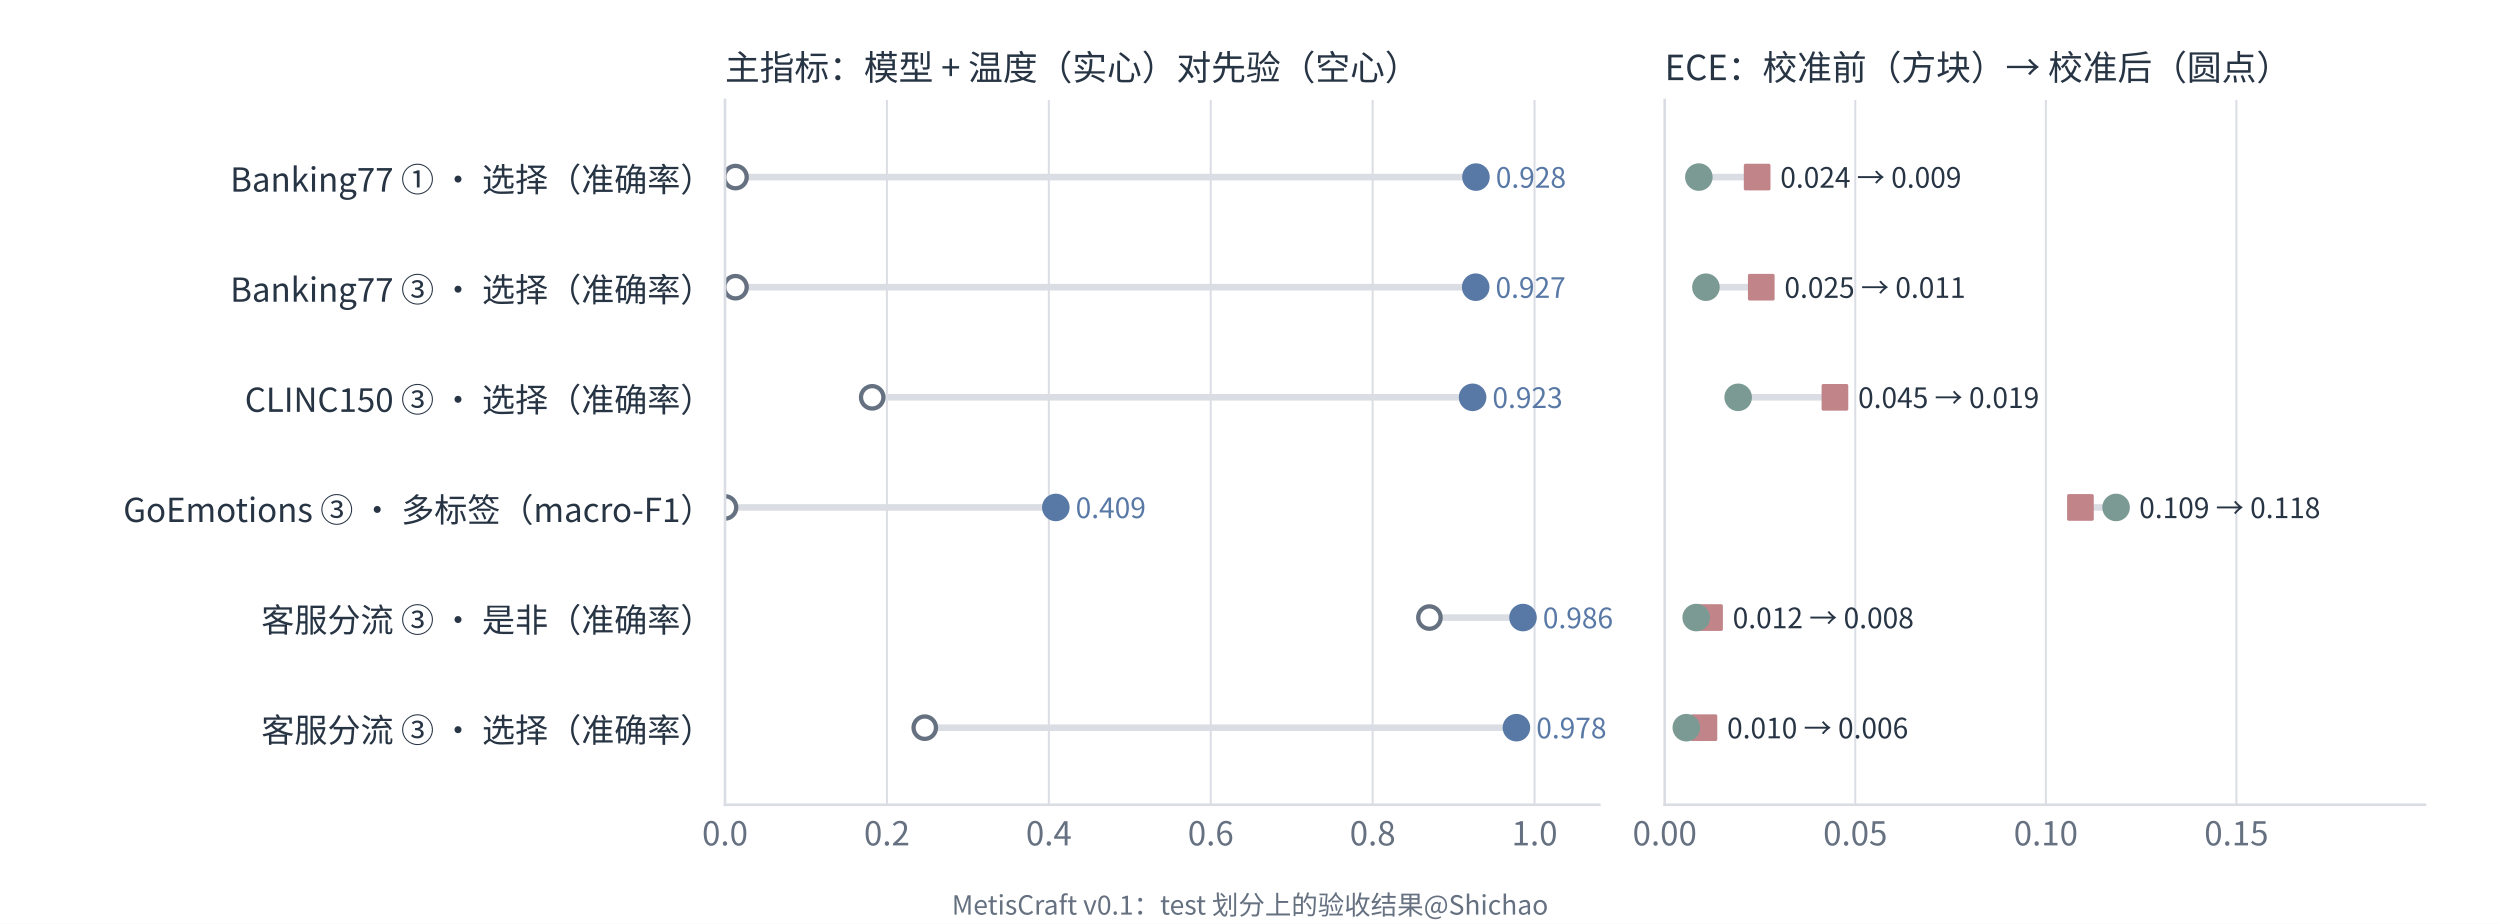
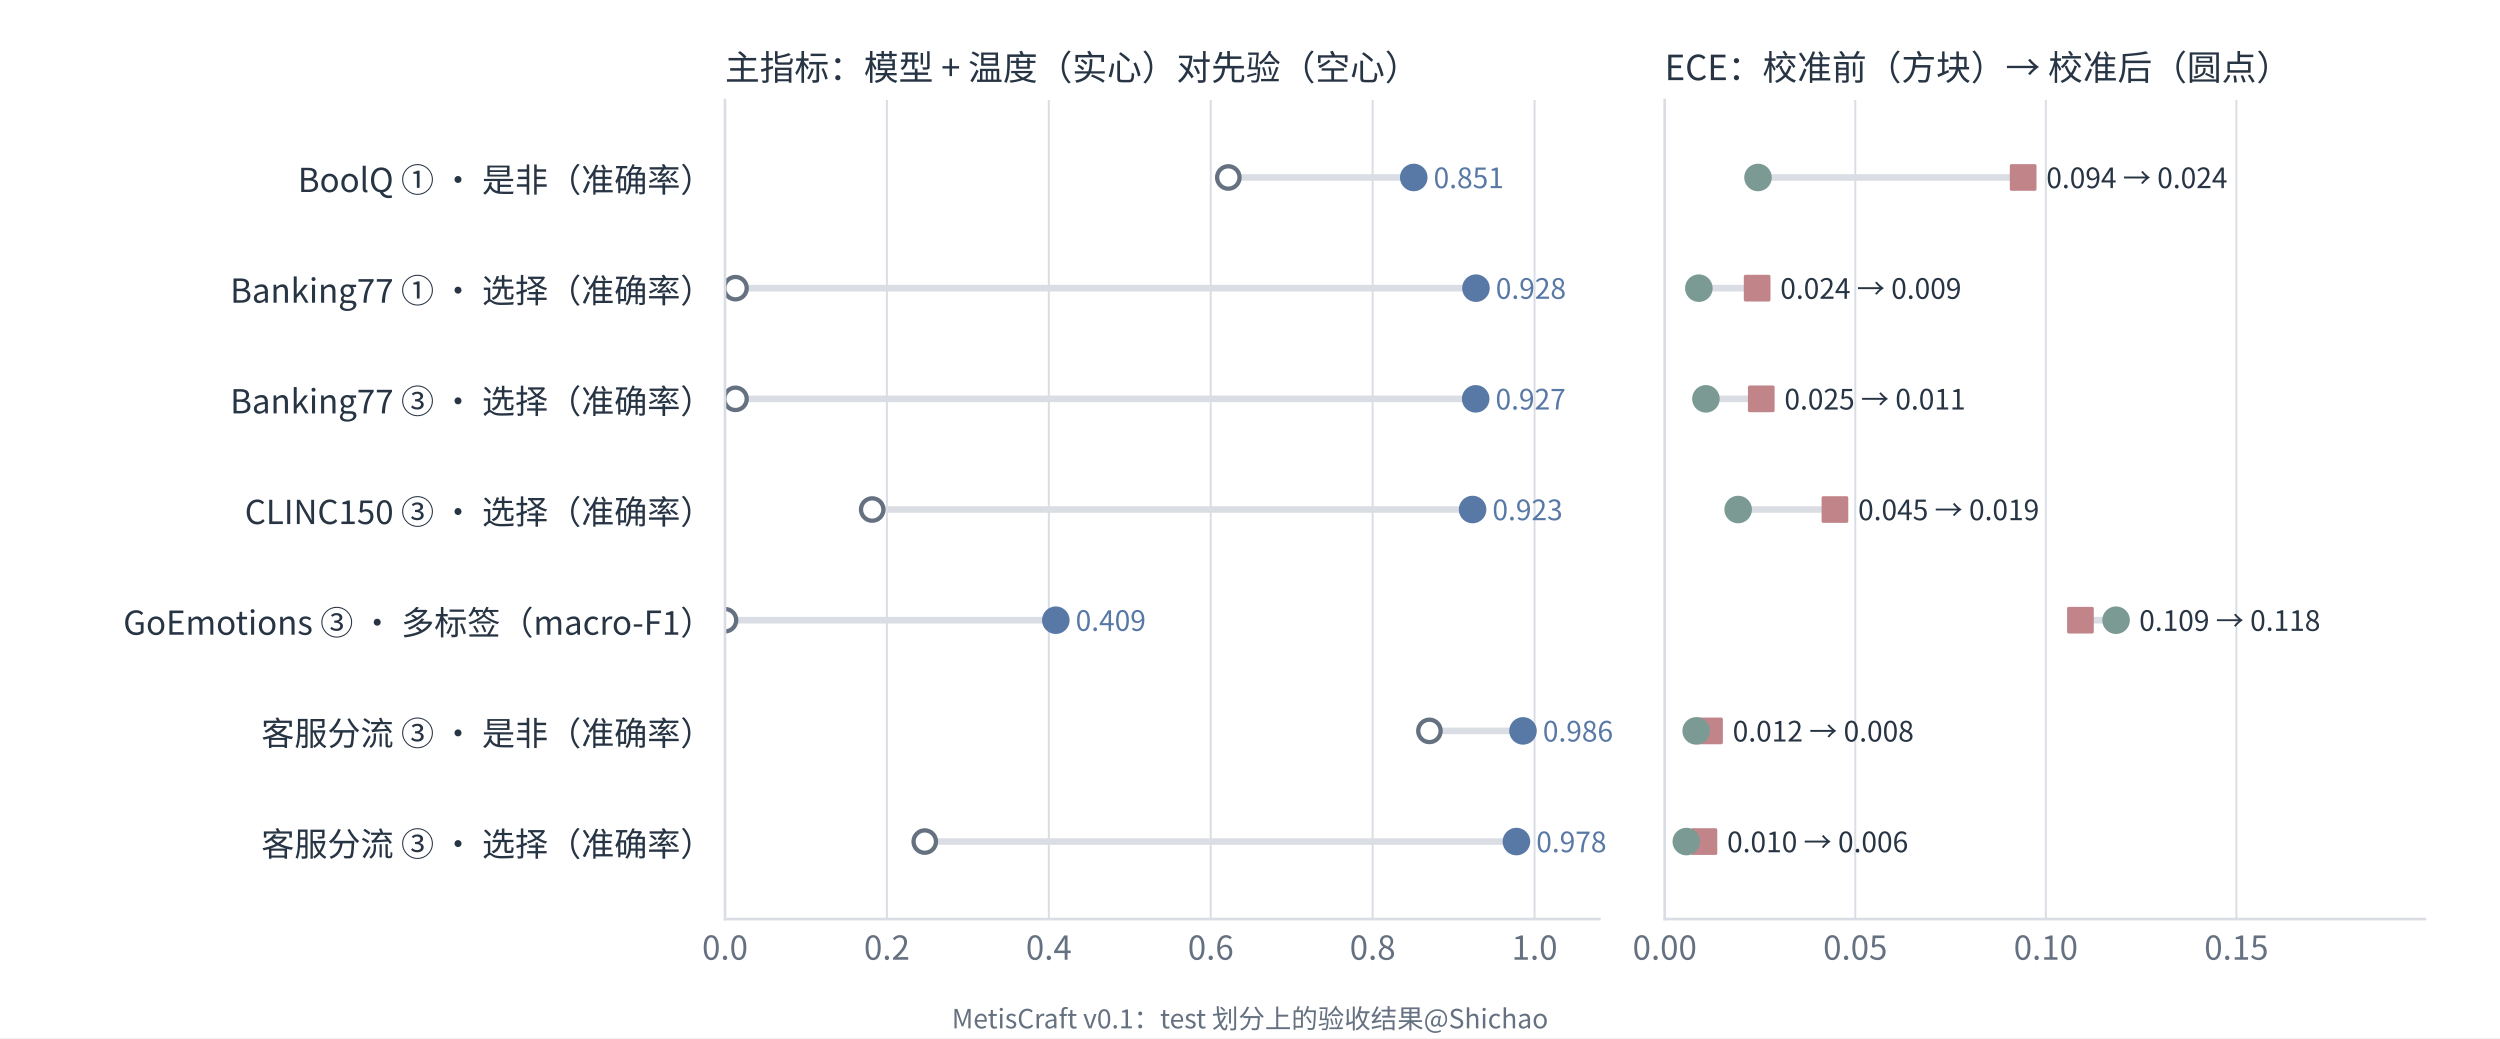
- <svg xmlns="http://www.w3.org/2000/svg" xmlns:xlink="http://www.w3.org/1999/xlink" width="756pt" height="279.36pt" viewBox="0 0 756 279.36" version="1.1">
+ <svg xmlns="http://www.w3.org/2000/svg" xmlns:xlink="http://www.w3.org/1999/xlink" width="756pt" height="313.92pt" viewBox="0 0 756 313.92" version="1.1">
  <defs>
    <style type="text/css">*{stroke-linejoin: round; stroke-linecap: butt}</style>
  </defs>
  <g id="figure_1">
    <g id="patch_1">
-       <path d="M 0 279.36  L 756 279.36  L 756 0  L 0 0  z " style="fill: #ffffff" />
+       <path d="M 0 313.92  L 756 313.92  L 756 0  L 0 0  z " style="fill: #ffffff" />
    </g>
    <g id="axes_1">
      <g id="patch_2">
-         <path d="M 219.24 243.36  L 483.637 243.36  L 483.637 30.24  L 219.24 30.24  z " style="fill: #ffffff" />
+         <path d="M 219.24 277.92  L 483.637 277.92  L 483.637 30.24  L 219.24 30.24  z " style="fill: #ffffff" />
      </g>
      <g id="matplotlib.axis_1">
        <g id="xtick_1">
          <g id="line2d_1">
-             <path d="M 219.24 243.36  L 219.24 30.24  " clip-path="url(#pab8db6aecc)" style="fill: none; stroke: #dadde3; stroke-width: 0.6; stroke-linecap: square" />
+             <path d="M 219.24 277.92  L 219.24 30.24  " clip-path="url(#p9acfc65385)" style="fill: none; stroke: #dadde3; stroke-width: 0.6; stroke-linecap: square" />
          </g>
          <g id="line2d_2" />
          <g id="text_1">
-             <text style="font-size: 10px; font-family: 'Noto Sans CJK SC'; text-anchor: middle; fill: #657080" x="219.24" y="255.66" transform="rotate(-0 219.24 255.66)">0.0</text>
+             <text style="font-size: 10px; font-family: 'Noto Sans CJK SC'; text-anchor: middle; fill: #657080" x="219.24" y="290.22" transform="rotate(-0 219.24 290.22)">0.0</text>
          </g>
        </g>
        <g id="xtick_2">
          <g id="line2d_3">
-             <path d="M 268.202 243.36  L 268.202 30.24  " clip-path="url(#pab8db6aecc)" style="fill: none; stroke: #dadde3; stroke-width: 0.6; stroke-linecap: square" />
+             <path d="M 268.202 277.92  L 268.202 30.24  " clip-path="url(#p9acfc65385)" style="fill: none; stroke: #dadde3; stroke-width: 0.6; stroke-linecap: square" />
          </g>
          <g id="line2d_4" />
          <g id="text_2">
-             <text style="font-size: 10px; font-family: 'Noto Sans CJK SC'; text-anchor: middle; fill: #657080" x="268.202" y="255.66" transform="rotate(-0 268.2024 255.66)">0.2</text>
+             <text style="font-size: 10px; font-family: 'Noto Sans CJK SC'; text-anchor: middle; fill: #657080" x="268.202" y="290.22" transform="rotate(-0 268.2024 290.22)">0.2</text>
          </g>
        </g>
        <g id="xtick_3">
          <g id="line2d_5">
-             <path d="M 317.165 243.36  L 317.165 30.24  " clip-path="url(#pab8db6aecc)" style="fill: none; stroke: #dadde3; stroke-width: 0.6; stroke-linecap: square" />
+             <path d="M 317.165 277.92  L 317.165 30.24  " clip-path="url(#p9acfc65385)" style="fill: none; stroke: #dadde3; stroke-width: 0.6; stroke-linecap: square" />
          </g>
          <g id="line2d_6" />
          <g id="text_3">
-             <text style="font-size: 10px; font-family: 'Noto Sans CJK SC'; text-anchor: middle; fill: #657080" x="317.165" y="255.66" transform="rotate(-0 317.1649 255.66)">0.4</text>
+             <text style="font-size: 10px; font-family: 'Noto Sans CJK SC'; text-anchor: middle; fill: #657080" x="317.165" y="290.22" transform="rotate(-0 317.1649 290.22)">0.4</text>
          </g>
        </g>
        <g id="xtick_4">
          <g id="line2d_7">
-             <path d="M 366.127 243.36  L 366.127 30.24  " clip-path="url(#pab8db6aecc)" style="fill: none; stroke: #dadde3; stroke-width: 0.6; stroke-linecap: square" />
+             <path d="M 366.127 277.92  L 366.127 30.24  " clip-path="url(#p9acfc65385)" style="fill: none; stroke: #dadde3; stroke-width: 0.6; stroke-linecap: square" />
          </g>
          <g id="line2d_8" />
          <g id="text_4">
-             <text style="font-size: 10px; font-family: 'Noto Sans CJK SC'; text-anchor: middle; fill: #657080" x="366.127" y="255.66" transform="rotate(-0 366.1273 255.66)">0.6</text>
+             <text style="font-size: 10px; font-family: 'Noto Sans CJK SC'; text-anchor: middle; fill: #657080" x="366.127" y="290.22" transform="rotate(-0 366.1273 290.22)">0.6</text>
          </g>
        </g>
        <g id="xtick_5">
          <g id="line2d_9">
-             <path d="M 415.09 243.36  L 415.09 30.24  " clip-path="url(#pab8db6aecc)" style="fill: none; stroke: #dadde3; stroke-width: 0.6; stroke-linecap: square" />
+             <path d="M 415.09 277.92  L 415.09 30.24  " clip-path="url(#p9acfc65385)" style="fill: none; stroke: #dadde3; stroke-width: 0.6; stroke-linecap: square" />
          </g>
          <g id="line2d_10" />
          <g id="text_5">
-             <text style="font-size: 10px; font-family: 'Noto Sans CJK SC'; text-anchor: middle; fill: #657080" x="415.09" y="255.66" transform="rotate(-0 415.0897 255.66)">0.8</text>
+             <text style="font-size: 10px; font-family: 'Noto Sans CJK SC'; text-anchor: middle; fill: #657080" x="415.09" y="290.22" transform="rotate(-0 415.0897 290.22)">0.8</text>
          </g>
        </g>
        <g id="xtick_6">
          <g id="line2d_11">
-             <path d="M 464.052 243.36  L 464.052 30.24  " clip-path="url(#pab8db6aecc)" style="fill: none; stroke: #dadde3; stroke-width: 0.6; stroke-linecap: square" />
+             <path d="M 464.052 277.92  L 464.052 30.24  " clip-path="url(#p9acfc65385)" style="fill: none; stroke: #dadde3; stroke-width: 0.6; stroke-linecap: square" />
          </g>
          <g id="line2d_12" />
          <g id="text_6">
-             <text style="font-size: 10px; font-family: 'Noto Sans CJK SC'; text-anchor: middle; fill: #657080" x="464.052" y="255.66" transform="rotate(-0 464.0522 255.66)">1.0</text>
+             <text style="font-size: 10px; font-family: 'Noto Sans CJK SC'; text-anchor: middle; fill: #657080" x="464.052" y="290.22" transform="rotate(-0 464.0522 290.22)">1.0</text>
          </g>
        </g>
      </g>
      <g id="matplotlib.axis_2">
        <g id="ytick_1">
          <g id="line2d_13" />
          <g id="text_7">
-             <text style="font-size: 10px; font-family: 'Noto Sans CJK SC'; text-anchor: end; fill: #273444" x="215.74" y="57.95" transform="rotate(-0 215.74 57.95)">Banking77 ① · 选择（准确率）</text>
+             <text style="font-size: 10px; font-family: 'Noto Sans CJK SC'; text-anchor: end; fill: #273444" x="215.74" y="58.069" transform="rotate(-0 215.74 58.06919)">BoolQ ① · 是非（准确率）</text>
          </g>
        </g>
        <g id="ytick_2">
          <g id="line2d_14" />
          <g id="text_8">
-             <text style="font-size: 10px; font-family: 'Noto Sans CJK SC'; text-anchor: end; fill: #273444" x="215.74" y="91.25" transform="rotate(-0 215.74 91.25)">Banking77 ③ · 选择（准确率）</text>
+             <text style="font-size: 10px; font-family: 'Noto Sans CJK SC'; text-anchor: end; fill: #273444" x="215.74" y="91.539" transform="rotate(-0 215.74 91.53946)">Banking77 ① · 选择（准确率）</text>
          </g>
        </g>
        <g id="ytick_3">
          <g id="line2d_15" />
          <g id="text_9">
-             <text style="font-size: 10px; font-family: 'Noto Sans CJK SC'; text-anchor: end; fill: #273444" x="215.74" y="124.55" transform="rotate(-0 215.74 124.55)">CLINC150 ③ · 选择（准确率）</text>
+             <text style="font-size: 10px; font-family: 'Noto Sans CJK SC'; text-anchor: end; fill: #273444" x="215.74" y="125.01" transform="rotate(-0 215.74 125.0097)">Banking77 ③ · 选择（准确率）</text>
          </g>
        </g>
        <g id="ytick_4">
          <g id="line2d_16" />
          <g id="text_10">
-             <text style="font-size: 10px; font-family: 'Noto Sans CJK SC'; text-anchor: end; fill: #273444" x="215.74" y="157.85" transform="rotate(-0 215.74 157.85)">GoEmotions ③ · 多标签（macro-F1）</text>
+             <text style="font-size: 10px; font-family: 'Noto Sans CJK SC'; text-anchor: end; fill: #273444" x="215.74" y="158.48" transform="rotate(-0 215.74 158.48)">CLINC150 ③ · 选择（准确率）</text>
          </g>
        </g>
        <g id="ytick_5">
          <g id="line2d_17" />
          <g id="text_11">
-             <text style="font-size: 10px; font-family: 'Noto Sans CJK SC'; text-anchor: end; fill: #273444" x="215.74" y="191.15" transform="rotate(-0 215.74 191.15)">客服分流 ③ · 是非（准确率）</text>
+             <text style="font-size: 10px; font-family: 'Noto Sans CJK SC'; text-anchor: end; fill: #273444" x="215.74" y="191.95" transform="rotate(-0 215.74 191.9503)">GoEmotions ③ · 多标签（macro-F1）</text>
          </g>
        </g>
        <g id="ytick_6">
          <g id="line2d_18" />
          <g id="text_12">
-             <text style="font-size: 10px; font-family: 'Noto Sans CJK SC'; text-anchor: end; fill: #273444" x="215.74" y="224.45" transform="rotate(-0 215.74 224.45)">客服分流 ③ · 选择（准确率）</text>
-           </g>
-         </g>
-       </g>
-       <g id="line2d_19">
-         <path d="M 222.419 53.55  L 446.327 53.55  " clip-path="url(#pab8db6aecc)" style="fill: none; stroke: #dadde3; stroke-width: 2; stroke-linecap: square" />
+             <text style="font-size: 10px; font-family: 'Noto Sans CJK SC'; text-anchor: end; fill: #273444" x="215.74" y="225.421" transform="rotate(-0 215.74 225.4205)">客服分流 ③ · 是非（准确率）</text>
+           </g>
+         </g>
+         <g id="ytick_7">
+           <g id="line2d_19" />
+           <g id="text_13">
+             <text style="font-size: 10px; font-family: 'Noto Sans CJK SC'; text-anchor: end; fill: #273444" x="215.74" y="258.891" transform="rotate(-0 215.74 258.8908)">客服分流 ③ · 选择（准确率）</text>
+           </g>
+         </g>
      </g>
      <g id="line2d_20">
-         <path d="M 222.419 86.85  L 446.248 86.85  " clip-path="url(#pab8db6aecc)" style="fill: none; stroke: #dadde3; stroke-width: 2; stroke-linecap: square" />
+         <path d="M 371.443 53.669  L 427.518 53.669  " clip-path="url(#p9acfc65385)" style="fill: none; stroke: #dadde3; stroke-width: 2; stroke-linecap: square" />
      </g>
      <g id="line2d_21">
-         <path d="M 263.751 120.15  L 445.313 120.15  " clip-path="url(#pab8db6aecc)" style="fill: none; stroke: #dadde3; stroke-width: 2; stroke-linecap: square" />
+         <path d="M 222.419 87.139  L 446.327 87.139  " clip-path="url(#p9acfc65385)" style="fill: none; stroke: #dadde3; stroke-width: 2; stroke-linecap: square" />
      </g>
      <g id="line2d_22">
-         <path d="M 219.24 153.45  L 319.279 153.45  " clip-path="url(#pab8db6aecc)" style="fill: none; stroke: #dadde3; stroke-width: 2; stroke-linecap: square" />
+         <path d="M 222.419 120.61  L 446.248 120.61  " clip-path="url(#p9acfc65385)" style="fill: none; stroke: #dadde3; stroke-width: 2; stroke-linecap: square" />
      </g>
      <g id="line2d_23">
-         <path d="M 432.258 186.75  L 460.555 186.75  " clip-path="url(#pab8db6aecc)" style="fill: none; stroke: #dadde3; stroke-width: 2; stroke-linecap: square" />
+         <path d="M 263.751 154.08  L 445.313 154.08  " clip-path="url(#p9acfc65385)" style="fill: none; stroke: #dadde3; stroke-width: 2; stroke-linecap: square" />
      </g>
      <g id="line2d_24">
-         <path d="M 279.648 220.05  L 458.568 220.05  " clip-path="url(#pab8db6aecc)" style="fill: none; stroke: #dadde3; stroke-width: 2; stroke-linecap: square" />
+         <path d="M 219.24 187.55  L 319.279 187.55  " clip-path="url(#p9acfc65385)" style="fill: none; stroke: #dadde3; stroke-width: 2; stroke-linecap: square" />
+       </g>
+       <g id="line2d_25">
+         <path d="M 432.258 221.021  L 460.555 221.021  " clip-path="url(#p9acfc65385)" style="fill: none; stroke: #dadde3; stroke-width: 2; stroke-linecap: square" />
+       </g>
+       <g id="line2d_26">
+         <path d="M 279.648 254.491  L 458.568 254.491  " clip-path="url(#p9acfc65385)" style="fill: none; stroke: #dadde3; stroke-width: 2; stroke-linecap: square" />
      </g>
      <g id="PathCollection_1">
        <defs>
-           <path id="mb2075e9ab5" d="M 0 3.391  C 0.899 3.391 1.762 3.034 2.398 2.398  C 3.034 1.762 3.391 0.899 3.391 0  C 3.391 -0.899 3.034 -1.762 2.398 -2.398  C 1.762 -3.034 0.899 -3.391 0 -3.391  C -0.899 -3.391 -1.762 -3.034 -2.398 -2.398  C -3.034 -1.762 -3.391 -0.899 -3.391 0  C -3.391 0.899 -3.034 1.762 -2.398 2.398  C -1.762 3.034 -0.899 3.391 0 3.391  z " style="stroke: #657080; stroke-width: 1.3" />
+           <path id="m1ccbd5f645" d="M 0 3.391  C 0.899 3.391 1.762 3.034 2.398 2.398  C 3.034 1.762 3.391 0.899 3.391 0  C 3.391 -0.899 3.034 -1.762 2.398 -2.398  C 1.762 -3.034 0.899 -3.391 0 -3.391  C -0.899 -3.391 -1.762 -3.034 -2.398 -2.398  C -3.034 -1.762 -3.391 -0.899 -3.391 0  C -3.391 0.899 -3.034 1.762 -2.398 2.398  C -1.762 3.034 -0.899 3.391 0 3.391  z " style="stroke: #657080; stroke-width: 1.3" />
        </defs>
-         <g clip-path="url(#pab8db6aecc)">
-           <use xlink:href="#mb2075e9ab5" x="222.419" y="53.55" style="fill: #ffffff; stroke: #657080; stroke-width: 1.3" />
+         <g clip-path="url(#p9acfc65385)">
+           <use xlink:href="#m1ccbd5f645" x="371.443" y="53.669" style="fill: #ffffff; stroke: #657080; stroke-width: 1.3" />
        </g>
      </g>
      <g id="PathCollection_2">
-         <g clip-path="url(#pab8db6aecc)">
-           <use xlink:href="#mb2075e9ab5" x="222.419" y="86.85" style="fill: #ffffff; stroke: #657080; stroke-width: 1.3" />
+         <g clip-path="url(#p9acfc65385)">
+           <use xlink:href="#m1ccbd5f645" x="222.419" y="87.139" style="fill: #ffffff; stroke: #657080; stroke-width: 1.3" />
        </g>
      </g>
      <g id="PathCollection_3">
-         <g clip-path="url(#pab8db6aecc)">
-           <use xlink:href="#mb2075e9ab5" x="263.751" y="120.15" style="fill: #ffffff; stroke: #657080; stroke-width: 1.3" />
+         <g clip-path="url(#p9acfc65385)">
+           <use xlink:href="#m1ccbd5f645" x="222.419" y="120.61" style="fill: #ffffff; stroke: #657080; stroke-width: 1.3" />
        </g>
      </g>
      <g id="PathCollection_4">
-         <g clip-path="url(#pab8db6aecc)">
-           <use xlink:href="#mb2075e9ab5" x="219.24" y="153.45" style="fill: #ffffff; stroke: #657080; stroke-width: 1.3" />
+         <g clip-path="url(#p9acfc65385)">
+           <use xlink:href="#m1ccbd5f645" x="263.751" y="154.08" style="fill: #ffffff; stroke: #657080; stroke-width: 1.3" />
        </g>
      </g>
      <g id="PathCollection_5">
-         <g clip-path="url(#pab8db6aecc)">
-           <use xlink:href="#mb2075e9ab5" x="432.258" y="186.75" style="fill: #ffffff; stroke: #657080; stroke-width: 1.3" />
+         <g clip-path="url(#p9acfc65385)">
+           <use xlink:href="#m1ccbd5f645" x="219.24" y="187.55" style="fill: #ffffff; stroke: #657080; stroke-width: 1.3" />
        </g>
      </g>
      <g id="PathCollection_6">
-         <g clip-path="url(#pab8db6aecc)">
-           <use xlink:href="#mb2075e9ab5" x="279.648" y="220.05" style="fill: #ffffff; stroke: #657080; stroke-width: 1.3" />
+         <g clip-path="url(#p9acfc65385)">
+           <use xlink:href="#m1ccbd5f645" x="432.258" y="221.021" style="fill: #ffffff; stroke: #657080; stroke-width: 1.3" />
+         </g>
+       </g>
+       <g id="PathCollection_7">
+         <g clip-path="url(#p9acfc65385)">
+           <use xlink:href="#m1ccbd5f645" x="279.648" y="254.491" style="fill: #ffffff; stroke: #657080; stroke-width: 1.3" />
        </g>
      </g>
      <g id="patch_3">
-         <path d="M 219.24 243.36  L 219.24 30.24  " style="fill: none; stroke: #dadde3; stroke-width: 0.8; stroke-linejoin: miter; stroke-linecap: square" />
+         <path d="M 219.24 277.92  L 219.24 30.24  " style="fill: none; stroke: #dadde3; stroke-width: 0.8; stroke-linejoin: miter; stroke-linecap: square" />
      </g>
      <g id="patch_4">
-         <path d="M 219.24 243.36  L 483.637 243.36  " style="fill: none; stroke: #dadde3; stroke-width: 0.8; stroke-linejoin: miter; stroke-linecap: square" />
-       </g>
-       <g id="PathCollection_7">
+         <path d="M 219.24 277.92  L 483.637 277.92  " style="fill: none; stroke: #dadde3; stroke-width: 0.8; stroke-linejoin: miter; stroke-linecap: square" />
+       </g>
+       <g id="PathCollection_8">
        <defs>
-           <path id="m95a51cd804" d="M 0 3.674  C 0.974 3.674 1.909 3.287 2.598 2.598  C 3.287 1.909 3.674 0.974 3.674 0  C 3.674 -0.974 3.287 -1.909 2.598 -2.598  C 1.909 -3.287 0.974 -3.674 0 -3.674  C -0.974 -3.674 -1.909 -3.287 -2.598 -2.598  C -3.287 -1.909 -3.674 -0.974 -3.674 0  C -3.674 0.974 -3.287 1.909 -2.598 2.598  C -1.909 3.287 -0.974 3.674 0 3.674  z " style="stroke: #5878a6" />
+           <path id="m9e06e45124" d="M 0 3.674  C 0.974 3.674 1.909 3.287 2.598 2.598  C 3.287 1.909 3.674 0.974 3.674 0  C 3.674 -0.974 3.287 -1.909 2.598 -2.598  C 1.909 -3.287 0.974 -3.674 0 -3.674  C -0.974 -3.674 -1.909 -3.287 -2.598 -2.598  C -3.287 -1.909 -3.674 -0.974 -3.674 0  C -3.674 0.974 -3.287 1.909 -2.598 2.598  C -1.909 3.287 -0.974 3.674 0 3.674  z " style="stroke: #5878a6" />
        </defs>
-         <g clip-path="url(#pab8db6aecc)">
-           <use xlink:href="#m95a51cd804" x="446.327" y="53.55" style="fill: #5878a6; stroke: #5878a6" />
-         </g>
-       </g>
-       <g id="text_13">
-         <text style="font-size: 8.5px; font-family: 'Noto Sans CJK SC'; text-anchor: start; fill: #5878a6" x="452.327" y="56.78" transform="rotate(-0 452.3271 56.78)">0.928</text>
-       </g>
-       <g id="PathCollection_8">
-         <g clip-path="url(#pab8db6aecc)">
-           <use xlink:href="#m95a51cd804" x="446.248" y="86.85" style="fill: #5878a6; stroke: #5878a6" />
+         <g clip-path="url(#p9acfc65385)">
+           <use xlink:href="#m9e06e45124" x="427.518" y="53.669" style="fill: #5878a6; stroke: #5878a6" />
        </g>
      </g>
      <g id="text_14">
-         <text style="font-size: 8.5px; font-family: 'Noto Sans CJK SC'; text-anchor: start; fill: #5878a6" x="452.248" y="90.08" transform="rotate(-0 452.2476 90.08)">0.927</text>
+         <text style="font-size: 8.5px; font-family: 'Noto Sans CJK SC'; text-anchor: start; fill: #5878a6" x="433.518" y="56.899" transform="rotate(-0 433.5175 56.89919)">0.851</text>
      </g>
      <g id="PathCollection_9">
-         <g clip-path="url(#pab8db6aecc)">
-           <use xlink:href="#m95a51cd804" x="445.313" y="120.15" style="fill: #5878a6; stroke: #5878a6" />
+         <g clip-path="url(#p9acfc65385)">
+           <use xlink:href="#m9e06e45124" x="446.327" y="87.139" style="fill: #5878a6; stroke: #5878a6" />
        </g>
      </g>
      <g id="text_15">
-         <text style="font-size: 8.5px; font-family: 'Noto Sans CJK SC'; text-anchor: start; fill: #5878a6" x="451.313" y="123.38" transform="rotate(-0 451.3129 123.38)">0.923</text>
+         <text style="font-size: 8.5px; font-family: 'Noto Sans CJK SC'; text-anchor: start; fill: #5878a6" x="452.327" y="90.369" transform="rotate(-0 452.3271 90.36946)">0.928</text>
      </g>
      <g id="PathCollection_10">
-         <g clip-path="url(#pab8db6aecc)">
-           <use xlink:href="#m95a51cd804" x="319.279" y="153.45" style="fill: #5878a6; stroke: #5878a6" />
+         <g clip-path="url(#p9acfc65385)">
+           <use xlink:href="#m9e06e45124" x="446.248" y="120.61" style="fill: #5878a6; stroke: #5878a6" />
        </g>
      </g>
      <g id="text_16">
-         <text style="font-size: 8.5px; font-family: 'Noto Sans CJK SC'; text-anchor: start; fill: #5878a6" x="325.279" y="156.68" transform="rotate(-0 325.279 156.68)">0.409</text>
+         <text style="font-size: 8.5px; font-family: 'Noto Sans CJK SC'; text-anchor: start; fill: #5878a6" x="452.248" y="123.84" transform="rotate(-0 452.2476 123.8397)">0.927</text>
      </g>
      <g id="PathCollection_11">
-         <g clip-path="url(#pab8db6aecc)">
-           <use xlink:href="#m95a51cd804" x="460.555" y="186.75" style="fill: #5878a6; stroke: #5878a6" />
+         <g clip-path="url(#p9acfc65385)">
+           <use xlink:href="#m9e06e45124" x="445.313" y="154.08" style="fill: #5878a6; stroke: #5878a6" />
        </g>
      </g>
      <g id="text_17">
-         <text style="font-size: 8.5px; font-family: 'Noto Sans CJK SC'; text-anchor: start; fill: #5878a6" x="466.555" y="189.98" transform="rotate(-0 466.5548 189.98)">0.986</text>
+         <text style="font-size: 8.5px; font-family: 'Noto Sans CJK SC'; text-anchor: start; fill: #5878a6" x="451.313" y="157.31" transform="rotate(-0 451.3129 157.31)">0.923</text>
      </g>
      <g id="PathCollection_12">
-         <g clip-path="url(#pab8db6aecc)">
-           <use xlink:href="#m95a51cd804" x="458.568" y="220.05" style="fill: #5878a6; stroke: #5878a6" />
+         <g clip-path="url(#p9acfc65385)">
+           <use xlink:href="#m9e06e45124" x="319.279" y="187.55" style="fill: #5878a6; stroke: #5878a6" />
        </g>
      </g>
      <g id="text_18">
-         <text style="font-size: 8.5px; font-family: 'Noto Sans CJK SC'; text-anchor: start; fill: #5878a6" x="464.568" y="223.28" transform="rotate(-0 464.5677 223.28)">0.978</text>
+         <text style="font-size: 8.5px; font-family: 'Noto Sans CJK SC'; text-anchor: start; fill: #5878a6" x="325.279" y="190.78" transform="rotate(-0 325.279 190.7803)">0.409</text>
+       </g>
+       <g id="PathCollection_13">
+         <g clip-path="url(#p9acfc65385)">
+           <use xlink:href="#m9e06e45124" x="460.555" y="221.021" style="fill: #5878a6; stroke: #5878a6" />
+         </g>
      </g>
      <g id="text_19">
+         <text style="font-size: 8.5px; font-family: 'Noto Sans CJK SC'; text-anchor: start; fill: #5878a6" x="466.555" y="224.251" transform="rotate(-0 466.5548 224.2505)">0.986</text>
+       </g>
+       <g id="PathCollection_14">
+         <g clip-path="url(#p9acfc65385)">
+           <use xlink:href="#m9e06e45124" x="458.568" y="254.491" style="fill: #5878a6; stroke: #5878a6" />
+         </g>
+       </g>
+       <g id="text_20">
+         <text style="font-size: 8.5px; font-family: 'Noto Sans CJK SC'; text-anchor: start; fill: #5878a6" x="464.568" y="257.721" transform="rotate(-0 464.5677 257.7208)">0.978</text>
+       </g>
+       <g id="text_21">
        <text style="font-size: 10.5px; font-family: 'Noto Sans CJK SC'; text-anchor: start; fill: #273444" x="219.24" y="24.24" transform="rotate(-0 219.24 24.24)">主指标：模型 + 温度（实心）对先验（空心）</text>
      </g>
    </g>
    <g id="axes_2">
      <g id="patch_5">
-         <path d="M 503.409 243.36  L 733.32 243.36  L 733.32 30.24  L 503.409 30.24  z " style="fill: #ffffff" />
+         <path d="M 503.409 277.92  L 733.32 277.92  L 733.32 30.24  L 503.409 30.24  z " style="fill: #ffffff" />
      </g>
      <g id="matplotlib.axis_3">
        <g id="xtick_7">
-           <g id="line2d_25">
-             <path d="M 503.409 243.36  L 503.409 30.24  " clip-path="url(#p1d2774726d)" style="fill: none; stroke: #dadde3; stroke-width: 0.6; stroke-linecap: square" />
-           </g>
-           <g id="line2d_26" />
-           <g id="text_20">
-             <text style="font-size: 10px; font-family: 'Noto Sans CJK SC'; text-anchor: middle; fill: #657080" x="503.409" y="255.66" transform="rotate(-0 503.4094 255.66)">0.00</text>
+           <g id="line2d_27">
+             <path d="M 503.409 277.92  L 503.409 30.24  " clip-path="url(#p1747235750)" style="fill: none; stroke: #dadde3; stroke-width: 0.6; stroke-linecap: square" />
+           </g>
+           <g id="line2d_28" />
+           <g id="text_22">
+             <text style="font-size: 10px; font-family: 'Noto Sans CJK SC'; text-anchor: middle; fill: #657080" x="503.409" y="290.22" transform="rotate(-0 503.4094 290.22)">0.00</text>
          </g>
        </g>
        <g id="xtick_8">
-           <g id="line2d_27">
-             <path d="M 561.035 243.36  L 561.035 30.24  " clip-path="url(#p1d2774726d)" style="fill: none; stroke: #dadde3; stroke-width: 0.6; stroke-linecap: square" />
-           </g>
-           <g id="line2d_28" />
-           <g id="text_21">
-             <text style="font-size: 10px; font-family: 'Noto Sans CJK SC'; text-anchor: middle; fill: #657080" x="561.035" y="255.66" transform="rotate(-0 561.035 255.66)">0.05</text>
+           <g id="line2d_29">
+             <path d="M 561.035 277.92  L 561.035 30.24  " clip-path="url(#p1747235750)" style="fill: none; stroke: #dadde3; stroke-width: 0.6; stroke-linecap: square" />
+           </g>
+           <g id="line2d_30" />
+           <g id="text_23">
+             <text style="font-size: 10px; font-family: 'Noto Sans CJK SC'; text-anchor: middle; fill: #657080" x="561.035" y="290.22" transform="rotate(-0 561.035 290.22)">0.05</text>
          </g>
        </g>
        <g id="xtick_9">
-           <g id="line2d_29">
-             <path d="M 618.661 243.36  L 618.661 30.24  " clip-path="url(#p1d2774726d)" style="fill: none; stroke: #dadde3; stroke-width: 0.6; stroke-linecap: square" />
-           </g>
-           <g id="line2d_30" />
-           <g id="text_22">
-             <text style="font-size: 10px; font-family: 'Noto Sans CJK SC'; text-anchor: middle; fill: #657080" x="618.661" y="255.66" transform="rotate(-0 618.6606 255.66)">0.10</text>
+           <g id="line2d_31">
+             <path d="M 618.661 277.92  L 618.661 30.24  " clip-path="url(#p1747235750)" style="fill: none; stroke: #dadde3; stroke-width: 0.6; stroke-linecap: square" />
+           </g>
+           <g id="line2d_32" />
+           <g id="text_24">
+             <text style="font-size: 10px; font-family: 'Noto Sans CJK SC'; text-anchor: middle; fill: #657080" x="618.661" y="290.22" transform="rotate(-0 618.6606 290.22)">0.10</text>
          </g>
        </g>
        <g id="xtick_10">
-           <g id="line2d_31">
-             <path d="M 676.286 243.36  L 676.286 30.24  " clip-path="url(#p1d2774726d)" style="fill: none; stroke: #dadde3; stroke-width: 0.6; stroke-linecap: square" />
-           </g>
-           <g id="line2d_32" />
-           <g id="text_23">
-             <text style="font-size: 10px; font-family: 'Noto Sans CJK SC'; text-anchor: middle; fill: #657080" x="676.286" y="255.66" transform="rotate(-0 676.2862 255.66)">0.15</text>
+           <g id="line2d_33">
+             <path d="M 676.286 277.92  L 676.286 30.24  " clip-path="url(#p1747235750)" style="fill: none; stroke: #dadde3; stroke-width: 0.6; stroke-linecap: square" />
+           </g>
+           <g id="line2d_34" />
+           <g id="text_25">
+             <text style="font-size: 10px; font-family: 'Noto Sans CJK SC'; text-anchor: middle; fill: #657080" x="676.286" y="290.22" transform="rotate(-0 676.2862 290.22)">0.15</text>
          </g>
        </g>
      </g>
      <g id="matplotlib.axis_4">
-         <g id="ytick_7">
-           <g id="line2d_33" />
-         </g>
        <g id="ytick_8">
-           <g id="line2d_34" />
+           <g id="line2d_35" />
        </g>
        <g id="ytick_9">
-           <g id="line2d_35" />
+           <g id="line2d_36" />
        </g>
        <g id="ytick_10">
-           <g id="line2d_36" />
+           <g id="line2d_37" />
        </g>
        <g id="ytick_11">
-           <g id="line2d_37" />
+           <g id="line2d_38" />
        </g>
        <g id="ytick_12">
-           <g id="line2d_38" />
-         </g>
-       </g>
-       <g id="line2d_39">
-         <path d="M 513.731 53.55  L 531.36 53.55  " clip-path="url(#p1d2774726d)" style="fill: none; stroke: #dadde3; stroke-width: 2; stroke-linecap: square" />
-       </g>
-       <g id="line2d_40">
-         <path d="M 515.867 86.85  L 532.609 86.85  " clip-path="url(#p1d2774726d)" style="fill: none; stroke: #dadde3; stroke-width: 2; stroke-linecap: square" />
-       </g>
-       <g id="line2d_41">
-         <path d="M 525.62 120.15  L 554.883 120.15  " clip-path="url(#p1d2774726d)" style="fill: none; stroke: #dadde3; stroke-width: 2; stroke-linecap: square" />
+           <g id="line2d_39" />
+         </g>
+         <g id="ytick_13">
+           <g id="line2d_40" />
+         </g>
+         <g id="ytick_14">
+           <g id="line2d_41" />
+         </g>
      </g>
      <g id="line2d_42">
-         <path d="M 639.9 153.45  L 629.123 153.45  " clip-path="url(#p1d2774726d)" style="fill: none; stroke: #dadde3; stroke-width: 2; stroke-linecap: square" />
+         <path d="M 531.622 53.669  L 611.804 53.669  " clip-path="url(#p1747235750)" style="fill: none; stroke: #dadde3; stroke-width: 2; stroke-linecap: square" />
      </g>
      <g id="line2d_43">
-         <path d="M 512.926 186.75  L 516.965 186.75  " clip-path="url(#p1d2774726d)" style="fill: none; stroke: #dadde3; stroke-width: 2; stroke-linecap: square" />
+         <path d="M 513.731 87.139  L 531.36 87.139  " clip-path="url(#p1747235750)" style="fill: none; stroke: #dadde3; stroke-width: 2; stroke-linecap: square" />
      </g>
      <g id="line2d_44">
-         <path d="M 509.941 220.05  L 515.271 220.05  " clip-path="url(#p1d2774726d)" style="fill: none; stroke: #dadde3; stroke-width: 2; stroke-linecap: square" />
-       </g>
-       <g id="PathCollection_13">
+         <path d="M 515.867 120.61  L 532.609 120.61  " clip-path="url(#p1747235750)" style="fill: none; stroke: #dadde3; stroke-width: 2; stroke-linecap: square" />
+       </g>
+       <g id="line2d_45">
+         <path d="M 525.62 154.08  L 554.883 154.08  " clip-path="url(#p1747235750)" style="fill: none; stroke: #dadde3; stroke-width: 2; stroke-linecap: square" />
+       </g>
+       <g id="line2d_46">
+         <path d="M 639.9 187.55  L 629.123 187.55  " clip-path="url(#p1747235750)" style="fill: none; stroke: #dadde3; stroke-width: 2; stroke-linecap: square" />
+       </g>
+       <g id="line2d_47">
+         <path d="M 512.926 221.021  L 516.965 221.021  " clip-path="url(#p1747235750)" style="fill: none; stroke: #dadde3; stroke-width: 2; stroke-linecap: square" />
+       </g>
+       <g id="line2d_48">
+         <path d="M 509.941 254.491  L 515.271 254.491  " clip-path="url(#p1747235750)" style="fill: none; stroke: #dadde3; stroke-width: 2; stroke-linecap: square" />
+       </g>
+       <g id="PathCollection_15">
        <defs>
-           <path id="m890f6a941a" d="M -3.536 3.536  L 3.536 3.536  L 3.536 -3.536  L -3.536 -3.536  z " style="stroke: #c18489" />
+           <path id="m31420a7a88" d="M -3.536 3.536  L 3.536 3.536  L 3.536 -3.536  L -3.536 -3.536  z " style="stroke: #c18489" />
        </defs>
-         <g clip-path="url(#p1d2774726d)">
-           <use xlink:href="#m890f6a941a" x="531.36" y="53.55" style="fill: #c18489; stroke: #c18489" />
-         </g>
-       </g>
-       <g id="PathCollection_14">
-         <g clip-path="url(#p1d2774726d)">
-           <use xlink:href="#m890f6a941a" x="532.609" y="86.85" style="fill: #c18489; stroke: #c18489" />
-         </g>
-       </g>
-       <g id="PathCollection_15">
-         <g clip-path="url(#p1d2774726d)">
-           <use xlink:href="#m890f6a941a" x="554.883" y="120.15" style="fill: #c18489; stroke: #c18489" />
+         <g clip-path="url(#p1747235750)">
+           <use xlink:href="#m31420a7a88" x="611.804" y="53.669" style="fill: #c18489; stroke: #c18489" />
        </g>
      </g>
      <g id="PathCollection_16">
-         <g clip-path="url(#p1d2774726d)">
-           <use xlink:href="#m890f6a941a" x="629.123" y="153.45" style="fill: #c18489; stroke: #c18489" />
+         <g clip-path="url(#p1747235750)">
+           <use xlink:href="#m31420a7a88" x="531.36" y="87.139" style="fill: #c18489; stroke: #c18489" />
        </g>
      </g>
      <g id="PathCollection_17">
-         <g clip-path="url(#p1d2774726d)">
-           <use xlink:href="#m890f6a941a" x="516.965" y="186.75" style="fill: #c18489; stroke: #c18489" />
+         <g clip-path="url(#p1747235750)">
+           <use xlink:href="#m31420a7a88" x="532.609" y="120.61" style="fill: #c18489; stroke: #c18489" />
        </g>
      </g>
      <g id="PathCollection_18">
-         <g clip-path="url(#p1d2774726d)">
-           <use xlink:href="#m890f6a941a" x="515.271" y="220.05" style="fill: #c18489; stroke: #c18489" />
+         <g clip-path="url(#p1747235750)">
+           <use xlink:href="#m31420a7a88" x="554.883" y="154.08" style="fill: #c18489; stroke: #c18489" />
+         </g>
+       </g>
+       <g id="PathCollection_19">
+         <g clip-path="url(#p1747235750)">
+           <use xlink:href="#m31420a7a88" x="629.123" y="187.55" style="fill: #c18489; stroke: #c18489" />
+         </g>
+       </g>
+       <g id="PathCollection_20">
+         <g clip-path="url(#p1747235750)">
+           <use xlink:href="#m31420a7a88" x="516.965" y="221.021" style="fill: #c18489; stroke: #c18489" />
+         </g>
+       </g>
+       <g id="PathCollection_21">
+         <g clip-path="url(#p1747235750)">
+           <use xlink:href="#m31420a7a88" x="515.271" y="254.491" style="fill: #c18489; stroke: #c18489" />
        </g>
      </g>
      <g id="patch_6">
-         <path d="M 503.409 243.36  L 503.409 30.24  " style="fill: none; stroke: #dadde3; stroke-width: 0.8; stroke-linejoin: miter; stroke-linecap: square" />
+         <path d="M 503.409 277.92  L 503.409 30.24  " style="fill: none; stroke: #dadde3; stroke-width: 0.8; stroke-linejoin: miter; stroke-linecap: square" />
      </g>
      <g id="patch_7">
-         <path d="M 503.409 243.36  L 733.32 243.36  " style="fill: none; stroke: #dadde3; stroke-width: 0.8; stroke-linejoin: miter; stroke-linecap: square" />
-       </g>
-       <g id="PathCollection_19">
+         <path d="M 503.409 277.92  L 733.32 277.92  " style="fill: none; stroke: #dadde3; stroke-width: 0.8; stroke-linejoin: miter; stroke-linecap: square" />
+       </g>
+       <g id="PathCollection_22">
        <defs>
-           <path id="mcf16d80478" d="M 0 3.674  C 0.974 3.674 1.909 3.287 2.598 2.598  C 3.287 1.909 3.674 0.974 3.674 0  C 3.674 -0.974 3.287 -1.909 2.598 -2.598  C 1.909 -3.287 0.974 -3.674 0 -3.674  C -0.974 -3.674 -1.909 -3.287 -2.598 -2.598  C -3.287 -1.909 -3.674 -0.974 -3.674 0  C -3.674 0.974 -3.287 1.909 -2.598 2.598  C -1.909 3.287 -0.974 3.674 0 3.674  z " style="stroke: #7b9a93" />
+           <path id="m838788e6f2" d="M 0 3.674  C 0.974 3.674 1.909 3.287 2.598 2.598  C 3.287 1.909 3.674 0.974 3.674 0  C 3.674 -0.974 3.287 -1.909 2.598 -2.598  C 1.909 -3.287 0.974 -3.674 0 -3.674  C -0.974 -3.674 -1.909 -3.287 -2.598 -2.598  C -3.287 -1.909 -3.674 -0.974 -3.674 0  C -3.674 0.974 -3.287 1.909 -2.598 2.598  C -1.909 3.287 -0.974 3.674 0 3.674  z " style="stroke: #7b9a93" />
        </defs>
-         <g clip-path="url(#p1d2774726d)">
-           <use xlink:href="#mcf16d80478" x="513.731" y="53.55" style="fill: #7b9a93; stroke: #7b9a93" />
-         </g>
-       </g>
-       <g id="text_24">
-         <text style="font-size: 8.5px; font-family: 'Noto Sans CJK SC'; text-anchor: start; fill: #273444" x="538.36" y="56.78" transform="rotate(-0 538.3595 56.78)">0.024 → 0.009</text>
-       </g>
-       <g id="PathCollection_20">
-         <g clip-path="url(#p1d2774726d)">
-           <use xlink:href="#mcf16d80478" x="515.867" y="86.85" style="fill: #7b9a93; stroke: #7b9a93" />
-         </g>
-       </g>
-       <g id="text_25">
-         <text style="font-size: 8.5px; font-family: 'Noto Sans CJK SC'; text-anchor: start; fill: #273444" x="539.609" y="90.08" transform="rotate(-0 539.6087 90.08)">0.025 → 0.011</text>
-       </g>
-       <g id="PathCollection_21">
-         <g clip-path="url(#p1d2774726d)">
-           <use xlink:href="#mcf16d80478" x="525.62" y="120.15" style="fill: #7b9a93; stroke: #7b9a93" />
+         <g clip-path="url(#p1747235750)">
+           <use xlink:href="#m838788e6f2" x="531.622" y="53.669" style="fill: #7b9a93; stroke: #7b9a93" />
        </g>
      </g>
      <g id="text_26">
-         <text style="font-size: 8.5px; font-family: 'Noto Sans CJK SC'; text-anchor: start; fill: #273444" x="561.883" y="123.38" transform="rotate(-0 561.8829 123.38)">0.045 → 0.019</text>
-       </g>
-       <g id="PathCollection_22">
-         <g clip-path="url(#p1d2774726d)">
-           <use xlink:href="#mcf16d80478" x="639.9" y="153.45" style="fill: #7b9a93; stroke: #7b9a93" />
+         <text style="font-size: 8.5px; font-family: 'Noto Sans CJK SC'; text-anchor: start; fill: #273444" x="618.804" y="56.899" transform="rotate(-0 618.8038 56.89919)">0.094 → 0.024</text>
+       </g>
+       <g id="PathCollection_23">
+         <g clip-path="url(#p1747235750)">
+           <use xlink:href="#m838788e6f2" x="513.731" y="87.139" style="fill: #7b9a93; stroke: #7b9a93" />
        </g>
      </g>
      <g id="text_27">
-         <text style="font-size: 8.5px; font-family: 'Noto Sans CJK SC'; text-anchor: start; fill: #273444" x="646.9" y="156.68" transform="rotate(-0 646.9003 156.68)">0.109 → 0.118</text>
-       </g>
-       <g id="PathCollection_23">
-         <g clip-path="url(#p1d2774726d)">
-           <use xlink:href="#mcf16d80478" x="512.926" y="186.75" style="fill: #7b9a93; stroke: #7b9a93" />
+         <text style="font-size: 8.5px; font-family: 'Noto Sans CJK SC'; text-anchor: start; fill: #273444" x="538.36" y="90.369" transform="rotate(-0 538.3595 90.36946)">0.024 → 0.009</text>
+       </g>
+       <g id="PathCollection_24">
+         <g clip-path="url(#p1747235750)">
+           <use xlink:href="#m838788e6f2" x="515.867" y="120.61" style="fill: #7b9a93; stroke: #7b9a93" />
        </g>
      </g>
      <g id="text_28">
-         <text style="font-size: 8.5px; font-family: 'Noto Sans CJK SC'; text-anchor: start; fill: #273444" x="523.965" y="189.98" transform="rotate(-0 523.9653 189.98)">0.012 → 0.008</text>
-       </g>
-       <g id="PathCollection_24">
-         <g clip-path="url(#p1d2774726d)">
-           <use xlink:href="#mcf16d80478" x="509.941" y="220.05" style="fill: #7b9a93; stroke: #7b9a93" />
+         <text style="font-size: 8.5px; font-family: 'Noto Sans CJK SC'; text-anchor: start; fill: #273444" x="539.609" y="123.84" transform="rotate(-0 539.6087 123.8397)">0.025 → 0.011</text>
+       </g>
+       <g id="PathCollection_25">
+         <g clip-path="url(#p1747235750)">
+           <use xlink:href="#m838788e6f2" x="525.62" y="154.08" style="fill: #7b9a93; stroke: #7b9a93" />
        </g>
      </g>
      <g id="text_29">
-         <text style="font-size: 8.5px; font-family: 'Noto Sans CJK SC'; text-anchor: start; fill: #273444" x="522.271" y="223.28" transform="rotate(-0 522.2708 223.28)">0.010 → 0.006</text>
+         <text style="font-size: 8.5px; font-family: 'Noto Sans CJK SC'; text-anchor: start; fill: #273444" x="561.883" y="157.31" transform="rotate(-0 561.8829 157.31)">0.045 → 0.019</text>
+       </g>
+       <g id="PathCollection_26">
+         <g clip-path="url(#p1747235750)">
+           <use xlink:href="#m838788e6f2" x="639.9" y="187.55" style="fill: #7b9a93; stroke: #7b9a93" />
+         </g>
      </g>
      <g id="text_30">
+         <text style="font-size: 8.5px; font-family: 'Noto Sans CJK SC'; text-anchor: start; fill: #273444" x="646.9" y="190.78" transform="rotate(-0 646.9003 190.7803)">0.109 → 0.118</text>
+       </g>
+       <g id="PathCollection_27">
+         <g clip-path="url(#p1747235750)">
+           <use xlink:href="#m838788e6f2" x="512.926" y="221.021" style="fill: #7b9a93; stroke: #7b9a93" />
+         </g>
+       </g>
+       <g id="text_31">
+         <text style="font-size: 8.5px; font-family: 'Noto Sans CJK SC'; text-anchor: start; fill: #273444" x="523.965" y="224.251" transform="rotate(-0 523.9653 224.2505)">0.012 → 0.008</text>
+       </g>
+       <g id="PathCollection_28">
+         <g clip-path="url(#p1747235750)">
+           <use xlink:href="#m838788e6f2" x="509.941" y="254.491" style="fill: #7b9a93; stroke: #7b9a93" />
+         </g>
+       </g>
+       <g id="text_32">
+         <text style="font-size: 8.5px; font-family: 'Noto Sans CJK SC'; text-anchor: start; fill: #273444" x="522.271" y="257.721" transform="rotate(-0 522.2708 257.7208)">0.010 → 0.006</text>
+       </g>
+       <g id="text_33">
        <text style="font-size: 10.5px; font-family: 'Noto Sans CJK SC'; text-anchor: start; fill: #273444" x="503.409" y="24.24" transform="rotate(-0 503.4094 24.24)">ECE：校准前（方块）→ 校准后（圆点）</text>
      </g>
    </g>
-     <g id="text_31">
-       <text style="font-size: 8px; font-family: 'Noto Sans CJK SC'; text-anchor: middle; fill: #657080" x="378" y="276.579" transform="rotate(-0 378 276.5795)">MetisCraft v0.1：test 划分上的验收结果@Shichao</text>
+     <g id="text_34">
+       <text style="font-size: 8px; font-family: 'Noto Sans CJK SC'; text-anchor: middle; fill: #657080" x="378" y="310.967" transform="rotate(-0 378 310.9667)">MetisCraft v0.1：test 划分上的验收结果@Shichao</text>
    </g>
  </g>
  <defs>
-     <clipPath id="pab8db6aecc">
-       <rect x="219.24" y="30.24" width="264.397" height="213.12" />
+     <clipPath id="p9acfc65385">
+       <rect x="219.24" y="30.24" width="264.397" height="247.68" />
    </clipPath>
-     <clipPath id="p1d2774726d">
-       <rect x="503.409" y="30.24" width="229.911" height="213.12" />
+     <clipPath id="p1747235750">
+       <rect x="503.409" y="30.24" width="229.911" height="247.68" />
    </clipPath>
  </defs>
</svg>
